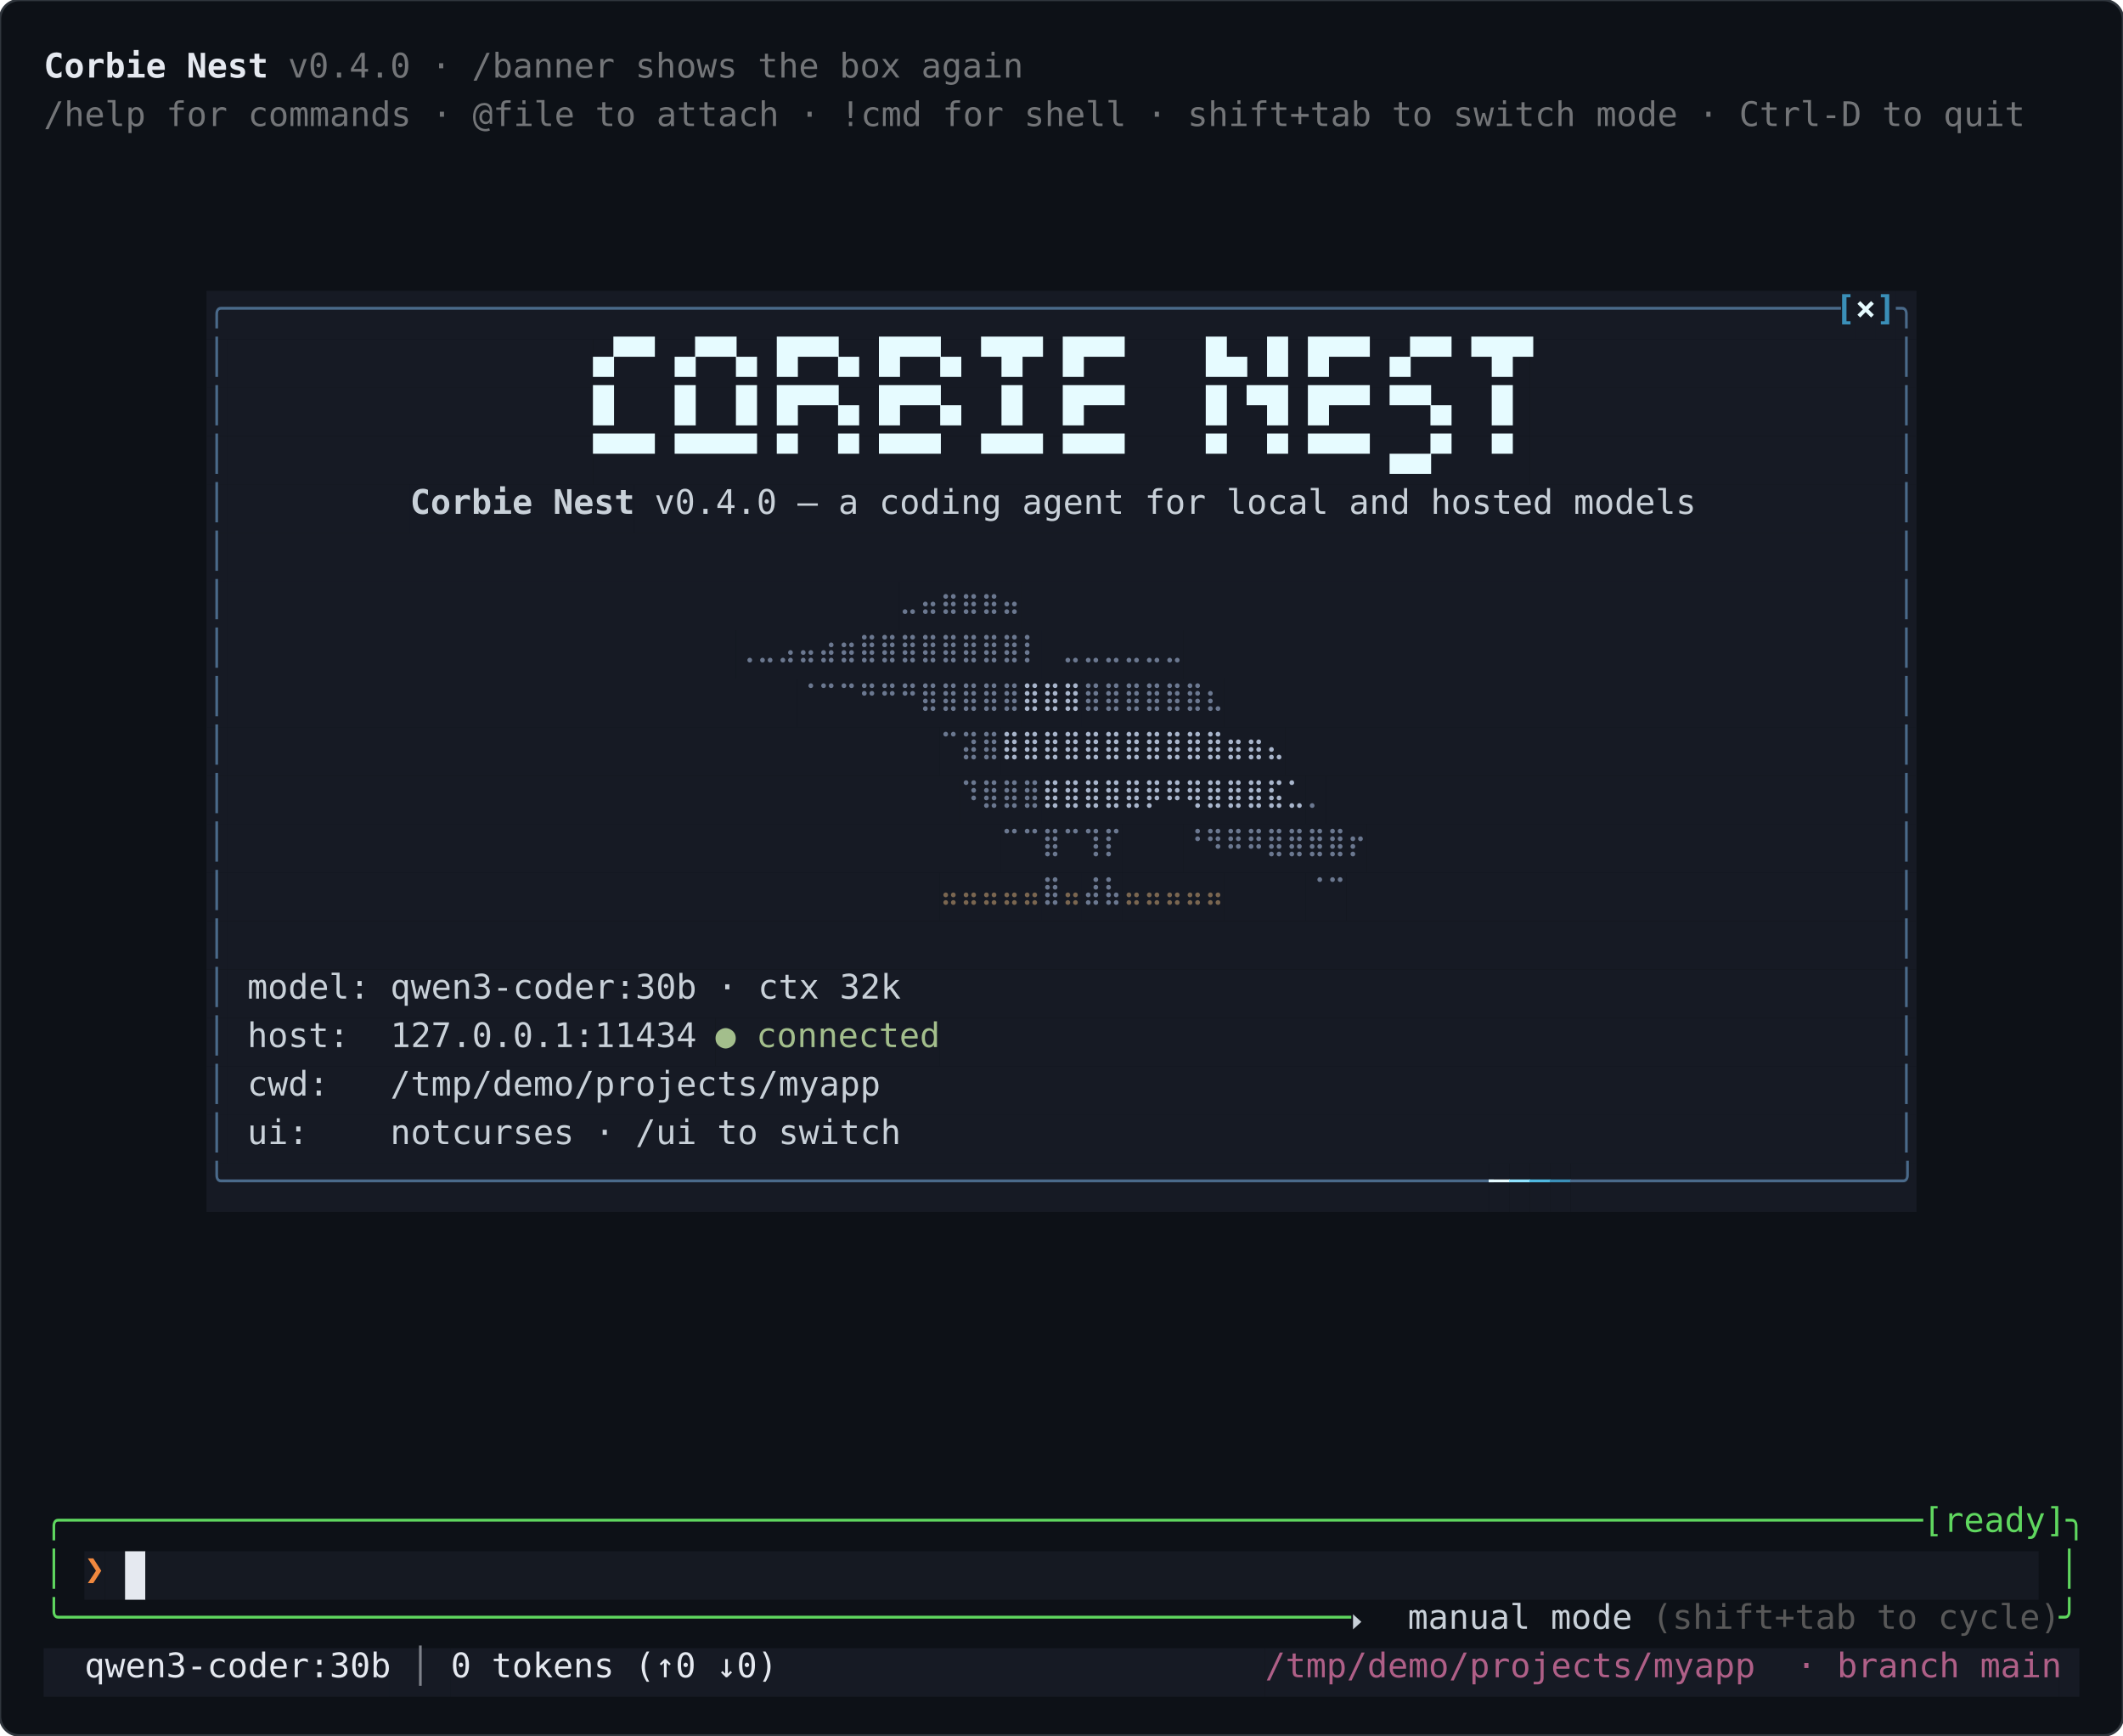
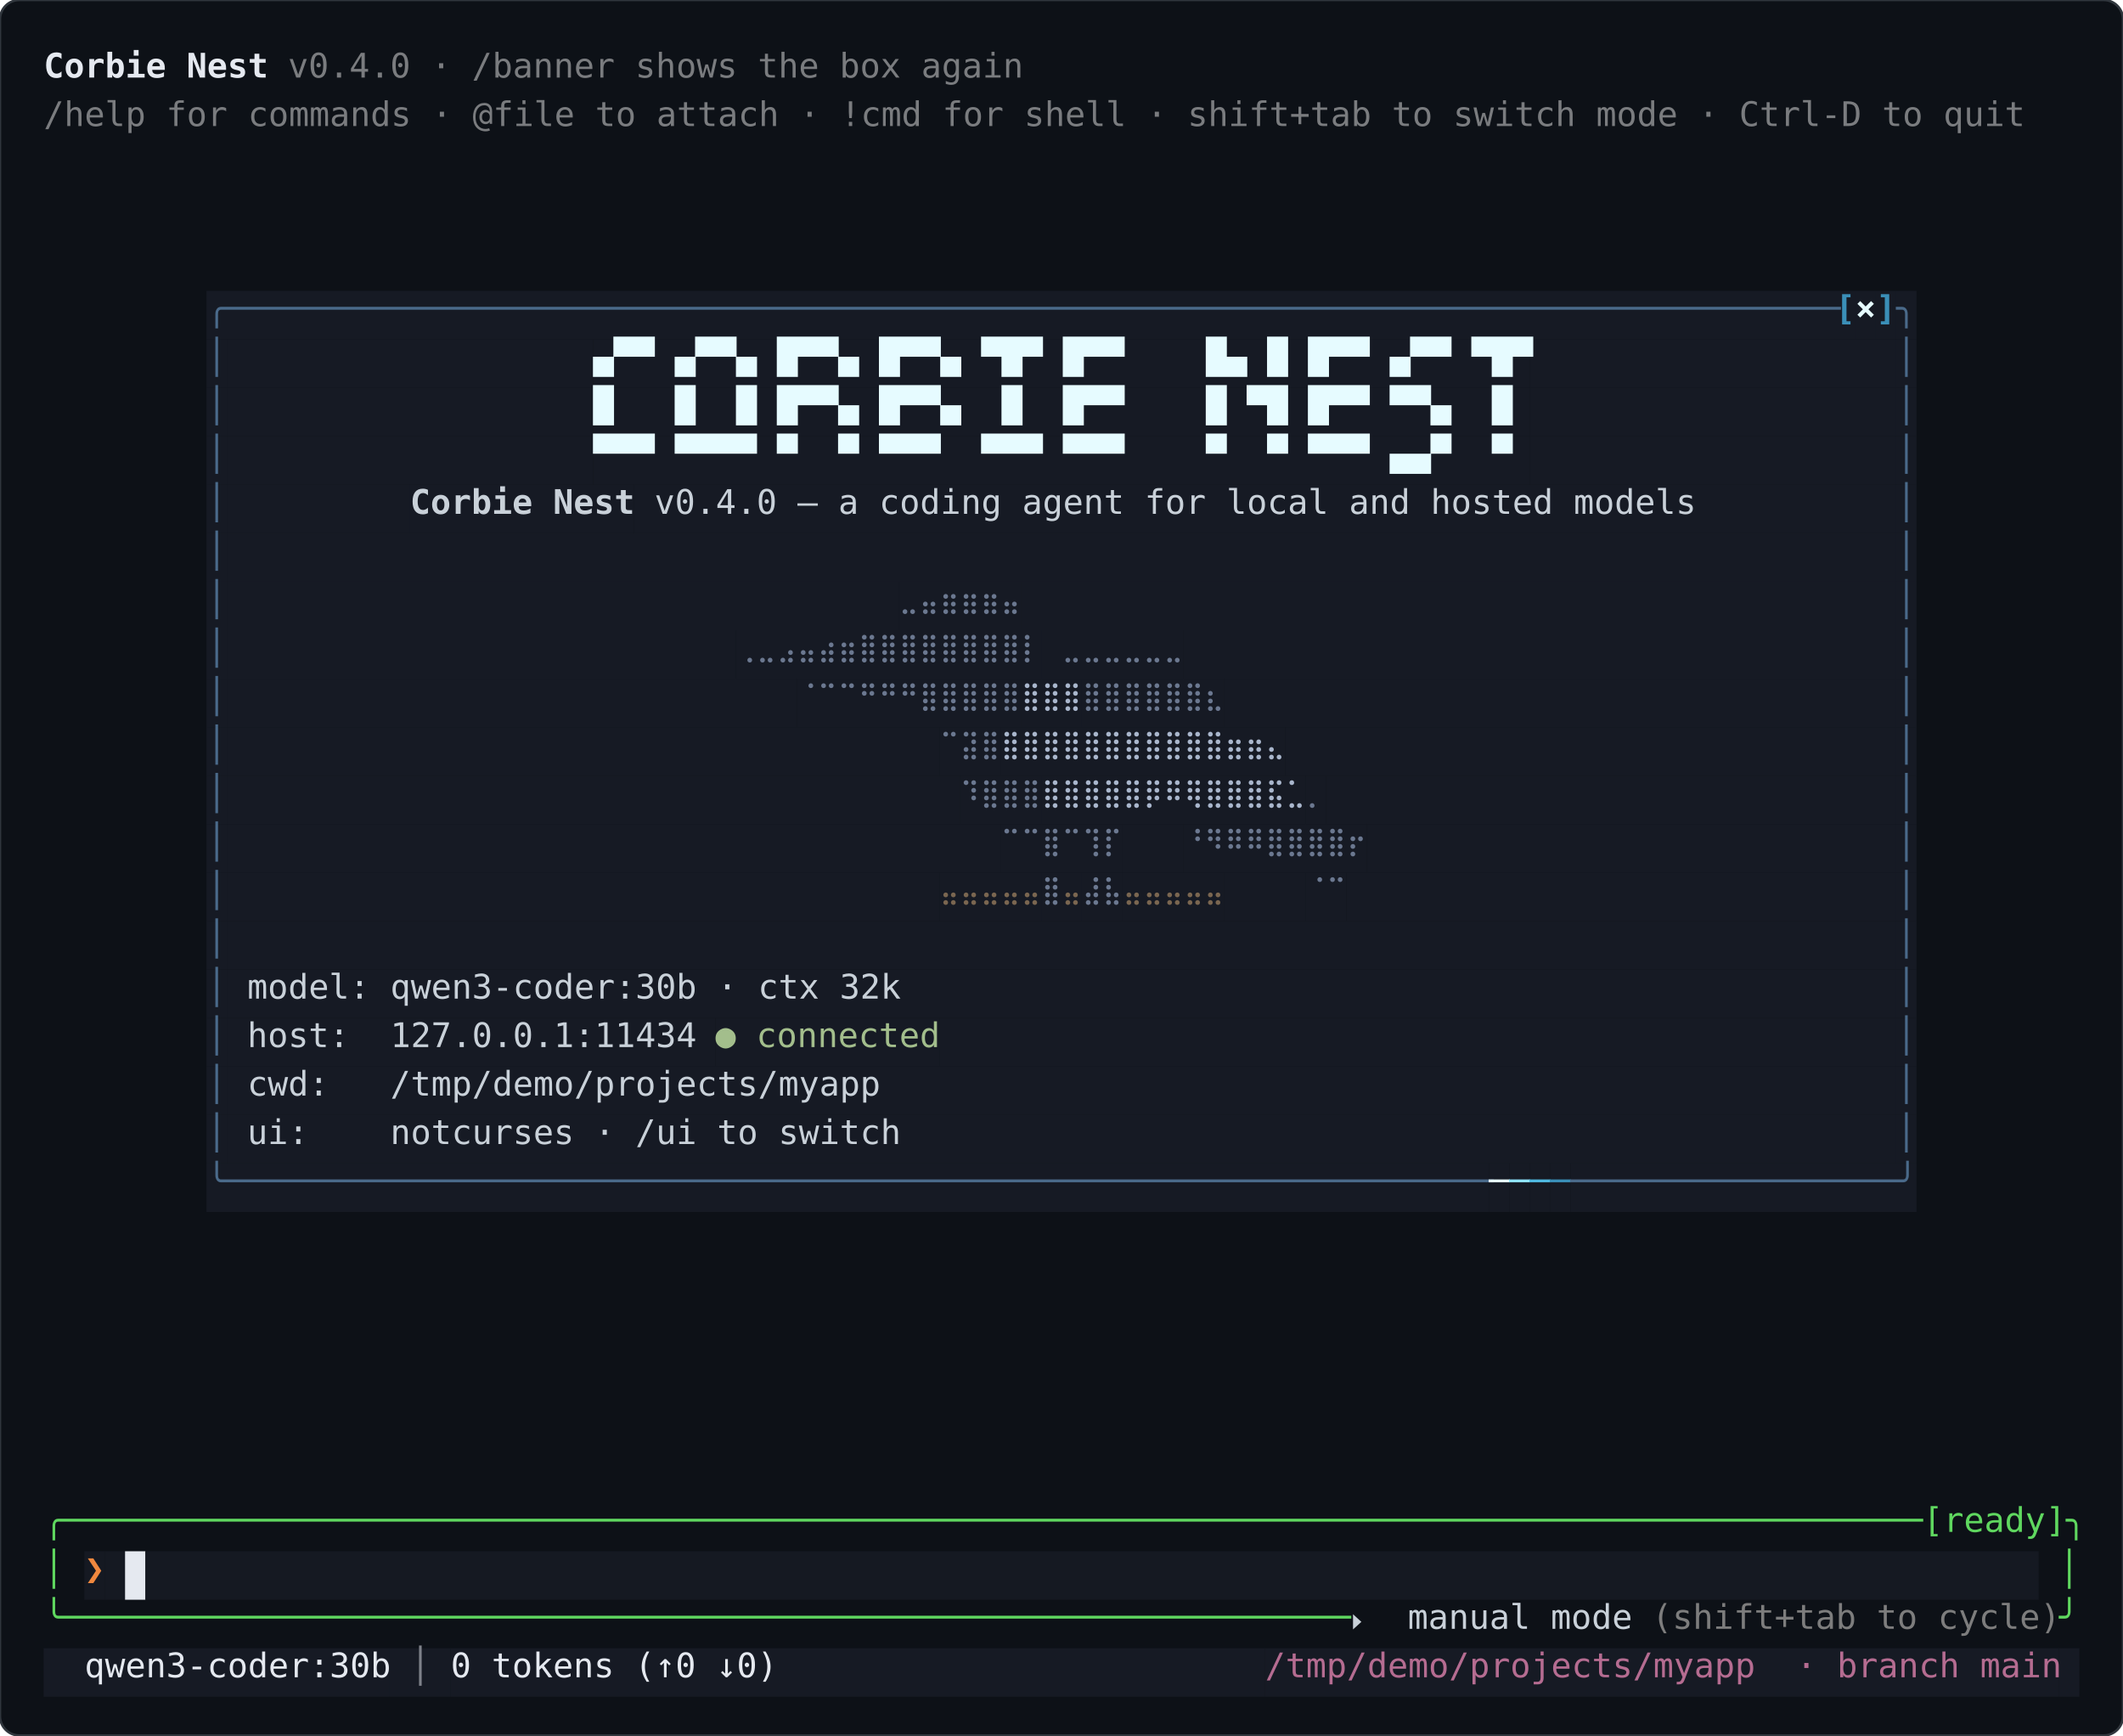
<svg xmlns="http://www.w3.org/2000/svg" width="876" height="716" viewBox="0 0 876 716" font-family="ui-monospace, SFMono-Regular, 'SF Mono', Menlo, Consolas, 'DejaVu Sans Mono', 'Liberation Mono', monospace" font-size="14">
  <rect width="876" height="716" rx="8" fill="#0d1117" stroke="#30363d" />
  <text y="32" xml:space="preserve" fill="#c9d1d9">
    <tspan x="18" fill="#e5e9f0" font-weight="600">Corbie Nest</tspan>
-     <tspan x="110.4" fill="#737578"> v0.4.0 · /banner shows the box again</tspan>
+     <tspan x="110.4" fill="#7a7c7f"> v0.4.0 · /banner shows the box again</tspan>
  </text>
  <text y="52" xml:space="preserve" fill="#c9d1d9">
-     <tspan x="18" fill="#737578">/help for commands · @file to attach · !cmd for shell · shift+tab to switch mode · Ctrl-D to quit</tspan>
+     <tspan x="18" fill="#7a7c7f">/help for commands · @file to attach · !cmd for shell · shift+tab to switch mode · Ctrl-D to quit</tspan>
  </text>
  <text y="72" xml:space="preserve" fill="#c9d1d9">
</text>
  <text y="92" xml:space="preserve" fill="#c9d1d9">
</text>
  <text y="112" xml:space="preserve" fill="#c9d1d9">
</text>
  <rect x="85.2" y="120" width="672" height="20" fill="#161a24" />
  <rect x="757.2" y="120" width="8.4" height="20" fill="#161a24" />
  <rect x="765.6" y="120" width="8.4" height="20" fill="#161a24" />
  <rect x="774" y="120" width="8.4" height="20" fill="#161a24" />
  <rect x="782.4" y="120" width="8.4" height="20" fill="#161a24" />
  <text y="132" xml:space="preserve" fill="#c9d1d9">
    <tspan x="18">        </tspan>
    <tspan x="85.2" fill="#4a6a8a">╭───────────────────────────────────────────────────────────────────────────────</tspan>
    <tspan x="757.2" fill="#3a8fb8" font-weight="600">[</tspan>
    <tspan x="765.6" fill="#e6fbff" font-weight="600">×</tspan>
    <tspan x="774" fill="#3a8fb8" font-weight="600">]</tspan>
    <tspan x="782.4" fill="#4a6a8a" font-weight="600">╮</tspan>
  </text>
  <rect x="85.2" y="140" width="8.4" height="20" fill="#161a24" />
  <rect x="93.6" y="140" width="151.2" height="20" fill="#161a24" />
  <rect x="244.8" y="140" width="386.4" height="20" fill="#161a24" />
  <rect x="631.2" y="140" width="151.2" height="20" fill="#161a24" />
  <rect x="782.4" y="140" width="8.4" height="20" fill="#161a24" />
  <text y="152" xml:space="preserve" fill="#c9d1d9">
    <tspan x="18">        </tspan>
    <tspan x="85.2" fill="#4a6a8a">│</tspan>
    <tspan x="93.6">                  </tspan>
    <tspan x="244.8" fill="#e6fbff" font-weight="600">▄▀▀ ▄▀▀▄ █▀▀▄ █▀▀▄ ▀█▀ █▀▀    █▄ █ █▀▀ ▄▀▀ ▀█▀</tspan>
    <tspan x="631.2">                  </tspan>
    <tspan x="782.4" fill="#4a6a8a">│</tspan>
  </text>
  <rect x="85.2" y="160" width="8.4" height="20" fill="#161a24" />
  <rect x="93.6" y="160" width="151.2" height="20" fill="#161a24" />
  <rect x="244.8" y="160" width="386.4" height="20" fill="#161a24" />
  <rect x="631.2" y="160" width="151.2" height="20" fill="#161a24" />
  <rect x="782.4" y="160" width="8.4" height="20" fill="#161a24" />
  <text y="172" xml:space="preserve" fill="#c9d1d9">
    <tspan x="18">        </tspan>
    <tspan x="85.2" fill="#4a6a8a">│</tspan>
    <tspan x="93.6">                  </tspan>
    <tspan x="244.8" fill="#e6fbff" font-weight="600">█   █  █ █▀▀▄ █▀▀▄  █  █▀▀    █ ▀█ █▀▀ ▀▀▄  █ </tspan>
    <tspan x="631.2">                  </tspan>
    <tspan x="782.4" fill="#4a6a8a">│</tspan>
  </text>
  <rect x="85.2" y="180" width="8.4" height="20" fill="#161a24" />
  <rect x="93.6" y="180" width="151.2" height="20" fill="#161a24" />
  <rect x="244.8" y="180" width="386.4" height="20" fill="#161a24" />
  <rect x="631.2" y="180" width="151.2" height="20" fill="#161a24" />
  <rect x="782.4" y="180" width="8.4" height="20" fill="#161a24" />
  <text y="192" xml:space="preserve" fill="#c9d1d9">
    <tspan x="18">        </tspan>
    <tspan x="85.2" fill="#4a6a8a">│</tspan>
    <tspan x="93.6">                  </tspan>
    <tspan x="244.8" fill="#e6fbff" font-weight="600">▀▀▀ ▀▀▀▀ ▀  ▀ ▀▀▀  ▀▀▀ ▀▀▀    ▀  ▀ ▀▀▀ ▄▄▀  ▀ </tspan>
    <tspan x="631.2">                  </tspan>
    <tspan x="782.4" fill="#4a6a8a">│</tspan>
  </text>
  <rect x="85.2" y="200" width="8.4" height="20" fill="#161a24" />
  <rect x="93.6" y="200" width="75.6" height="20" fill="#161a24" />
  <rect x="169.2" y="200" width="92.4" height="20" fill="#161a24" />
  <rect x="261.6" y="200" width="520.8" height="20" fill="#161a24" />
  <rect x="782.4" y="200" width="8.4" height="20" fill="#161a24" />
  <text y="212" xml:space="preserve" fill="#c9d1d9">
    <tspan x="18">        </tspan>
    <tspan x="85.2" fill="#4a6a8a">│</tspan>
    <tspan x="93.6">         </tspan>
    <tspan x="169.2" font-weight="600">Corbie Nest</tspan>
    <tspan x="261.6"> v0.4.0 — a coding agent for local and hosted models          </tspan>
    <tspan x="782.4" fill="#4a6a8a">│</tspan>
  </text>
  <rect x="85.2" y="220" width="8.4" height="20" fill="#161a24" />
  <rect x="93.6" y="220" width="688.8" height="20" fill="#161a24" />
  <rect x="782.4" y="220" width="8.4" height="20" fill="#161a24" />
  <text y="232" xml:space="preserve" fill="#c9d1d9">
    <tspan x="18">        </tspan>
    <tspan x="85.2" fill="#4a6a8a">│</tspan>
    <tspan x="93.6">                         ⠀⠀⠀⠀⠀⠀⠀⠀⠀⠀⠀⠀⠀⠀⠀⠀⠀⠀⠀⠀⠀⠀⠀⠀⠀⠀⠀⠀⠀⠀⠀⠀                         </tspan>
    <tspan x="782.4" fill="#4a6a8a">│</tspan>
  </text>
  <rect x="85.2" y="240" width="8.4" height="20" fill="#161a24" />
  <rect x="93.6" y="240" width="277.2" height="20" fill="#161a24" />
  <rect x="370.8" y="240" width="50.4" height="20" fill="#161a24" />
  <rect x="421.2" y="240" width="361.2" height="20" fill="#161a24" />
  <rect x="782.4" y="240" width="8.4" height="20" fill="#161a24" />
  <text y="252" xml:space="preserve" fill="#c9d1d9">
    <tspan x="18">        </tspan>
    <tspan x="85.2" fill="#4a6a8a">│</tspan>
    <tspan x="93.6">                         ⠀⠀⠀⠀⠀⠀⠀⠀</tspan>
    <tspan x="370.8" fill="#6b7890">⣀⣤⣶⣶⣶⣤</tspan>
    <tspan x="421.2">⠀⠀⠀⠀⠀⠀⠀⠀⠀⠀⠀⠀⠀⠀⠀⠀⠀⠀                         </tspan>
    <tspan x="782.4" fill="#4a6a8a">│</tspan>
  </text>
  <rect x="85.2" y="260" width="8.4" height="20" fill="#161a24" />
  <rect x="93.6" y="260" width="210" height="20" fill="#161a24" />
  <rect x="303.6" y="260" width="126" height="20" fill="#161a24" />
  <rect x="429.6" y="260" width="8.4" height="20" fill="#161a24" />
  <rect x="438" y="260" width="50.4" height="20" fill="#161a24" />
  <rect x="488.4" y="260" width="294" height="20" fill="#161a24" />
  <rect x="782.4" y="260" width="8.4" height="20" fill="#161a24" />
  <text y="272" xml:space="preserve" fill="#c9d1d9">
    <tspan x="18">        </tspan>
    <tspan x="85.2" fill="#4a6a8a">│</tspan>
    <tspan x="93.6">                         </tspan>
    <tspan x="303.6" fill="#6b7890">⢀⣀⣠⣤⣴⣶⣿⣿⣿⣿⣿⣿⣿⣿⡇</tspan>
    <tspan x="429.6">⠀</tspan>
    <tspan x="438" fill="#6b7890">⣀⣀⣀⣀⣀⣀</tspan>
    <tspan x="488.4">⠀⠀⠀⠀⠀⠀⠀⠀⠀⠀                         </tspan>
    <tspan x="782.4" fill="#4a6a8a">│</tspan>
  </text>
  <rect x="85.2" y="280" width="8.4" height="20" fill="#161a24" />
  <rect x="93.6" y="280" width="235.2" height="20" fill="#161a24" />
  <rect x="328.8" y="280" width="92.4" height="20" fill="#161a24" />
  <rect x="421.2" y="280" width="25.2" height="20" fill="#161a24" />
  <rect x="446.4" y="280" width="58.8" height="20" fill="#161a24" />
  <rect x="505.2" y="280" width="277.2" height="20" fill="#161a24" />
  <rect x="782.4" y="280" width="8.4" height="20" fill="#161a24" />
  <text y="292" xml:space="preserve" fill="#c9d1d9">
    <tspan x="18">        </tspan>
    <tspan x="85.2" fill="#4a6a8a">│</tspan>
    <tspan x="93.6">                         ⠀⠀⠀</tspan>
    <tspan x="328.8" fill="#6b7890">⠈⠉⠉⠛⠛⠛⣿⣿⣿⣿⣿</tspan>
    <tspan x="421.2" fill="#a9b6cc">⣿⣿⣿</tspan>
    <tspan x="446.4" fill="#6b7890">⣿⣿⣿⣿⣿⣿⣆</tspan>
    <tspan x="505.2">⠀⠀⠀⠀⠀⠀⠀⠀                         </tspan>
    <tspan x="782.4" fill="#4a6a8a">│</tspan>
  </text>
  <rect x="85.2" y="300" width="8.4" height="20" fill="#161a24" />
  <rect x="93.6" y="300" width="294" height="20" fill="#161a24" />
  <rect x="387.6" y="300" width="25.2" height="20" fill="#161a24" />
  <rect x="412.8" y="300" width="117.6" height="20" fill="#161a24" />
  <rect x="530.4" y="300" width="252" height="20" fill="#161a24" />
  <rect x="782.4" y="300" width="8.4" height="20" fill="#161a24" />
  <text y="312" xml:space="preserve" fill="#c9d1d9">
    <tspan x="18">        </tspan>
    <tspan x="85.2" fill="#4a6a8a">│</tspan>
    <tspan x="93.6">                         ⠀⠀⠀⠀⠀⠀⠀⠀⠀⠀</tspan>
    <tspan x="387.6" fill="#6b7890">⠉⣽⣿</tspan>
    <tspan x="412.8" fill="#a9b6cc">⣿⣿⣿⣿⣿⣿⣿⣿⣿⣿⣿⣶⣶⣄</tspan>
    <tspan x="530.4">⠀⠀⠀⠀⠀                         </tspan>
    <tspan x="782.4" fill="#4a6a8a">│</tspan>
  </text>
  <rect x="85.2" y="320" width="8.4" height="20" fill="#161a24" />
  <rect x="93.6" y="320" width="302.4" height="20" fill="#161a24" />
  <rect x="396" y="320" width="33.6" height="20" fill="#161a24" />
  <rect x="429.6" y="320" width="109.2" height="20" fill="#161a24" />
  <rect x="538.8" y="320" width="8.4" height="20" fill="#161a24" />
  <rect x="547.2" y="320" width="235.2" height="20" fill="#161a24" />
  <rect x="782.4" y="320" width="8.4" height="20" fill="#161a24" />
  <text y="332" xml:space="preserve" fill="#c9d1d9">
    <tspan x="18">        </tspan>
    <tspan x="85.2" fill="#4a6a8a">│</tspan>
    <tspan x="93.6">                         ⠀⠀⠀⠀⠀⠀⠀⠀⠀⠀⠀</tspan>
    <tspan x="396" fill="#6b7890">⠹⣿⣿⣿</tspan>
    <tspan x="429.6" fill="#a9b6cc">⣿⣿⣿⣿⣿⡿⠿⢿⣿⣿⣿⣯⣁</tspan>
    <tspan x="538.8" fill="#6b7890">⡀</tspan>
    <tspan x="547.2">⠀⠀⠀                         </tspan>
    <tspan x="782.4" fill="#4a6a8a">│</tspan>
  </text>
  <rect x="85.2" y="340" width="8.4" height="20" fill="#161a24" />
  <rect x="93.6" y="340" width="319.2" height="20" fill="#161a24" />
  <rect x="412.8" y="340" width="50.4" height="20" fill="#161a24" />
  <rect x="463.2" y="340" width="25.2" height="20" fill="#161a24" />
  <rect x="488.4" y="340" width="75.6" height="20" fill="#161a24" />
  <rect x="564" y="340" width="218.4" height="20" fill="#161a24" />
  <rect x="782.4" y="340" width="8.4" height="20" fill="#161a24" />
  <text y="352" xml:space="preserve" fill="#c9d1d9">
    <tspan x="18">        </tspan>
    <tspan x="85.2" fill="#4a6a8a">│</tspan>
    <tspan x="93.6">                         ⠀⠀⠀⠀⠀⠀⠀⠀⠀⠀⠀⠀⠀</tspan>
    <tspan x="412.8" fill="#6b7890">⠉⠉⣿⠉⢹⡏</tspan>
    <tspan x="463.2">⠀⠀⠀</tspan>
    <tspan x="488.4" fill="#6b7890">⠘⠻⠿⠿⣿⣿⣿⣿⡖</tspan>
    <tspan x="564">⠀                         </tspan>
    <tspan x="782.4" fill="#4a6a8a">│</tspan>
  </text>
  <rect x="85.2" y="360" width="8.4" height="20" fill="#161a24" />
  <rect x="93.6" y="360" width="294" height="20" fill="#161a24" />
  <rect x="387.6" y="360" width="42" height="20" fill="#161a24" />
  <rect x="429.6" y="360" width="8.4" height="20" fill="#161a24" />
  <rect x="438" y="360" width="8.4" height="20" fill="#161a24" />
  <rect x="446.4" y="360" width="16.8" height="20" fill="#161a24" />
  <rect x="463.2" y="360" width="42" height="20" fill="#161a24" />
  <rect x="505.2" y="360" width="33.6" height="20" fill="#161a24" />
  <rect x="538.8" y="360" width="16.8" height="20" fill="#161a24" />
  <rect x="555.6" y="360" width="226.8" height="20" fill="#161a24" />
  <rect x="782.4" y="360" width="8.4" height="20" fill="#161a24" />
  <text y="372" xml:space="preserve" fill="#c9d1d9">
    <tspan x="18">        </tspan>
    <tspan x="85.2" fill="#4a6a8a">│</tspan>
    <tspan x="93.6">                         ⠀⠀⠀⠀⠀⠀⠀⠀⠀⠀</tspan>
    <tspan x="387.6" fill="#7a6650">⣤⣤⣤⣤⣤</tspan>
    <tspan x="429.6" fill="#6b7890">⣿</tspan>
    <tspan x="438" fill="#7a6650">⣤</tspan>
    <tspan x="446.4" fill="#6b7890">⣼⣧</tspan>
    <tspan x="463.2" fill="#7a6650">⣤⣤⣤⣤⣤</tspan>
    <tspan x="505.2">⠀⠀⠀⠀</tspan>
    <tspan x="538.8" fill="#6b7890">⠈⠉</tspan>
    <tspan x="555.6">⠀⠀                         </tspan>
    <tspan x="782.4" fill="#4a6a8a">│</tspan>
  </text>
  <rect x="85.2" y="380" width="8.4" height="20" fill="#161a24" />
  <rect x="93.6" y="380" width="688.8" height="20" fill="#161a24" />
  <rect x="782.4" y="380" width="8.4" height="20" fill="#161a24" />
  <text y="392" xml:space="preserve" fill="#c9d1d9">
    <tspan x="18">        </tspan>
    <tspan x="85.2" fill="#4a6a8a">│</tspan>
    <tspan x="93.6">                                                                                  </tspan>
    <tspan x="782.4" fill="#4a6a8a">│</tspan>
  </text>
  <rect x="85.2" y="400" width="8.4" height="20" fill="#161a24" />
  <rect x="93.6" y="400" width="688.8" height="20" fill="#161a24" />
  <rect x="782.4" y="400" width="8.4" height="20" fill="#161a24" />
  <text y="412" xml:space="preserve" fill="#c9d1d9">
    <tspan x="18">        </tspan>
    <tspan x="85.2" fill="#4a6a8a">│</tspan>
    <tspan x="93.6"> model: qwen3-coder:30b · ctx 32k                                                 </tspan>
    <tspan x="782.4" fill="#4a6a8a">│</tspan>
  </text>
  <rect x="85.2" y="420" width="8.4" height="20" fill="#161a24" />
  <rect x="93.6" y="420" width="201.6" height="20" fill="#161a24" />
  <rect x="295.2" y="420" width="92.4" height="20" fill="#161a24" />
  <rect x="387.6" y="420" width="394.8" height="20" fill="#161a24" />
  <rect x="782.4" y="420" width="8.4" height="20" fill="#161a24" />
  <text y="432" xml:space="preserve" fill="#c9d1d9">
    <tspan x="18">        </tspan>
    <tspan x="85.2" fill="#4a6a8a">│</tspan>
    <tspan x="93.6"> host:  127.0.0.1:11434 </tspan>
    <tspan x="295.2" fill="#a3be8c">● connected</tspan>
    <tspan x="387.6">                                               </tspan>
    <tspan x="782.4" fill="#4a6a8a">│</tspan>
  </text>
  <rect x="85.2" y="440" width="8.4" height="20" fill="#161a24" />
  <rect x="93.6" y="440" width="688.8" height="20" fill="#161a24" />
  <rect x="782.4" y="440" width="8.4" height="20" fill="#161a24" />
  <text y="452" xml:space="preserve" fill="#c9d1d9">
    <tspan x="18">        </tspan>
    <tspan x="85.2" fill="#4a6a8a">│</tspan>
    <tspan x="93.6"> cwd:   /tmp/demo/projects/myapp                                                  </tspan>
    <tspan x="782.4" fill="#4a6a8a">│</tspan>
  </text>
  <rect x="85.2" y="460" width="8.4" height="20" fill="#161a24" />
  <rect x="93.6" y="460" width="688.8" height="20" fill="#161a24" />
  <rect x="782.4" y="460" width="8.4" height="20" fill="#161a24" />
  <text y="472" xml:space="preserve" fill="#c9d1d9">
    <tspan x="18">        </tspan>
    <tspan x="85.2" fill="#4a6a8a">│</tspan>
    <tspan x="93.6"> ui:    notcurses · /ui to switch                                                 </tspan>
    <tspan x="782.4" fill="#4a6a8a">│</tspan>
  </text>
  <rect x="85.2" y="480" width="529.2" height="20" fill="#161a24" />
  <rect x="614.4" y="480" width="8.4" height="20" fill="#161a24" />
  <rect x="622.8" y="480" width="8.4" height="20" fill="#161a24" />
  <rect x="631.2" y="480" width="8.4" height="20" fill="#161a24" />
  <rect x="639.6" y="480" width="8.4" height="20" fill="#161a24" />
  <rect x="648" y="480" width="142.8" height="20" fill="#161a24" />
  <text y="492" xml:space="preserve" fill="#c9d1d9">
    <tspan x="18">        </tspan>
    <tspan x="85.2" fill="#4a6a8a">╰──────────────────────────────────────────────────────────────</tspan>
    <tspan x="614.4" fill="#e6fbff">─</tspan>
    <tspan x="622.8" fill="#8fe3ff">─</tspan>
    <tspan x="631.2" fill="#4fb8e0">─</tspan>
    <tspan x="639.6" fill="#3a8fb8">─</tspan>
    <tspan x="648" fill="#4a6a8a">────────────────╯</tspan>
  </text>
  <text y="512" xml:space="preserve" fill="#c9d1d9">
</text>
  <text y="532" xml:space="preserve" fill="#c9d1d9">
</text>
  <text y="552" xml:space="preserve" fill="#c9d1d9">
</text>
  <text y="572" xml:space="preserve" fill="#c9d1d9">
</text>
  <text y="592" xml:space="preserve" fill="#c9d1d9">
</text>
  <text y="612" xml:space="preserve" fill="#c9d1d9">
</text>
  <text y="632" xml:space="preserve" fill="#c9d1d9">
    <tspan x="18" fill="#5fd75f">╭───────────────────────────────────────────────────────────────────────────────────────────[ready]╮</tspan>
  </text>
  <rect x="34.8" y="640" width="8.4" height="20" fill="#151922" />
  <rect x="43.2" y="640" width="8.4" height="20" fill="#151922" />
  <rect x="51.6" y="640" width="8.4" height="20" fill="#e5e9f0" />
  <rect x="60" y="640" width="781.2" height="20" fill="#151922" />
  <text y="652" xml:space="preserve" fill="#c9d1d9">
    <tspan x="18" fill="#5fd75f">│</tspan>
    <tspan x="26.4"> </tspan>
    <tspan x="34.8" fill="#f0883e">❯</tspan>
    <tspan x="43.2"> </tspan>
    <tspan x="51.6" fill="#161a24"> </tspan>
    <tspan x="60">                                                                                             </tspan>
    <tspan x="841.2"> </tspan>
    <tspan x="849.6" fill="#5fd75f">│</tspan>
  </text>
  <text y="672" xml:space="preserve" fill="#c9d1d9">
    <tspan x="18" fill="#5fd75f">╰───────────────────────────────────────────────────────────────</tspan>
    <tspan x="555.6">⏵  manual mode</tspan>
-     <tspan x="673.2" fill="#585858"> (shift+tab to cycle)</tspan>
+     <tspan x="673.2" fill="#7d7d7d"> (shift+tab to cycle)</tspan>
    <tspan x="849.6" fill="#5fd75f">╯</tspan>
  </text>
  <rect x="18" y="680" width="142.8" height="20" fill="#161a24" />
  <rect x="160.8" y="680" width="25.2" height="20" fill="#161a24" />
  <rect x="186" y="680" width="336" height="20" fill="#161a24" />
  <rect x="522" y="680" width="327.6" height="20" fill="#161a24" />
  <rect x="849.6" y="680" width="8.4" height="20" fill="#161a24" />
  <text y="692" xml:space="preserve" fill="#c9d1d9">
    <tspan x="18" fill="#e5e9f0">  qwen3-coder:30b</tspan>
    <tspan x="160.8" fill="#7e828a"> │ </tspan>
    <tspan x="186" fill="#e5e9f0">0 tokens (↑0 ↓0)                        </tspan>
-     <tspan x="522" fill="#af5f87">/tmp/demo/projects/myapp  · branch main</tspan>
+     <tspan x="522" fill="#b56c91">/tmp/demo/projects/myapp  · branch main</tspan>
    <tspan x="849.6"> </tspan>
  </text>
</svg>
